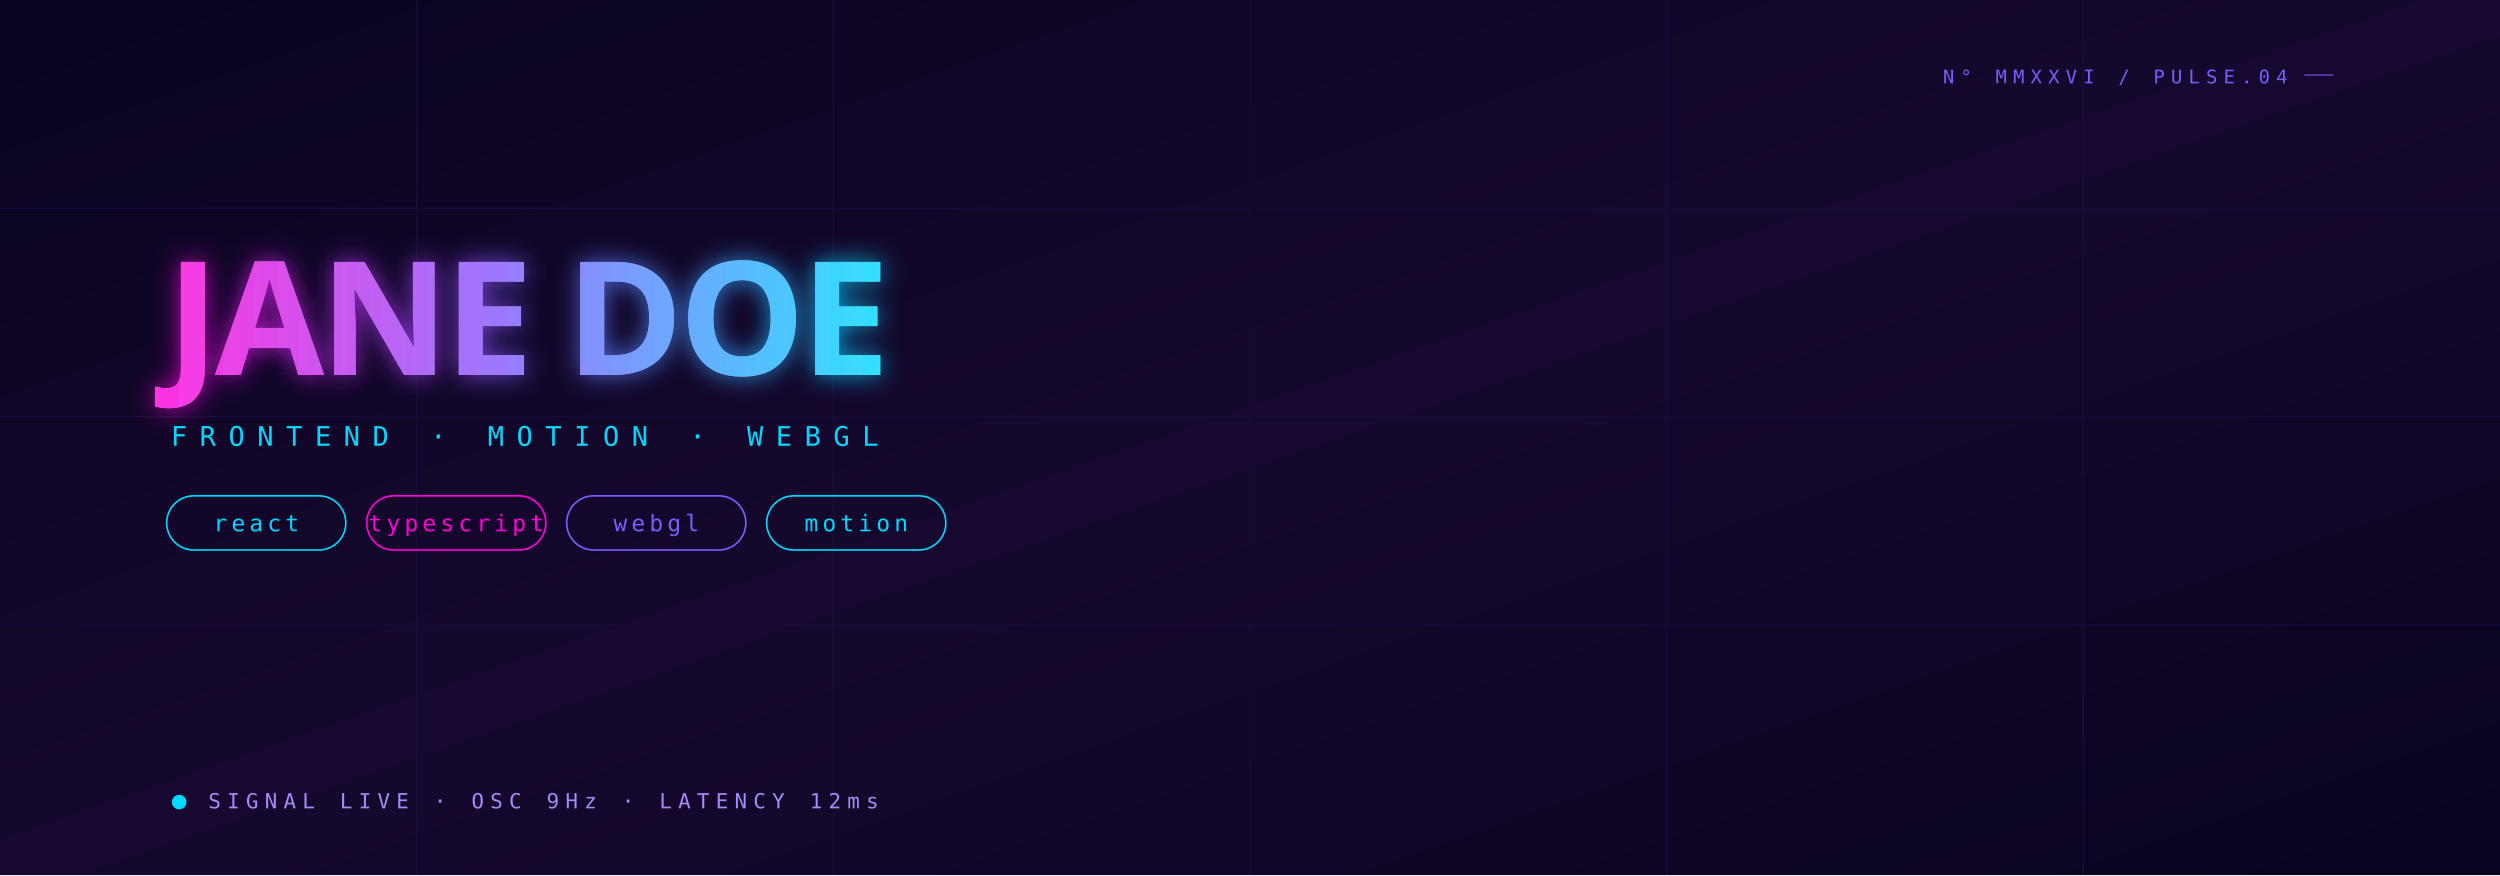
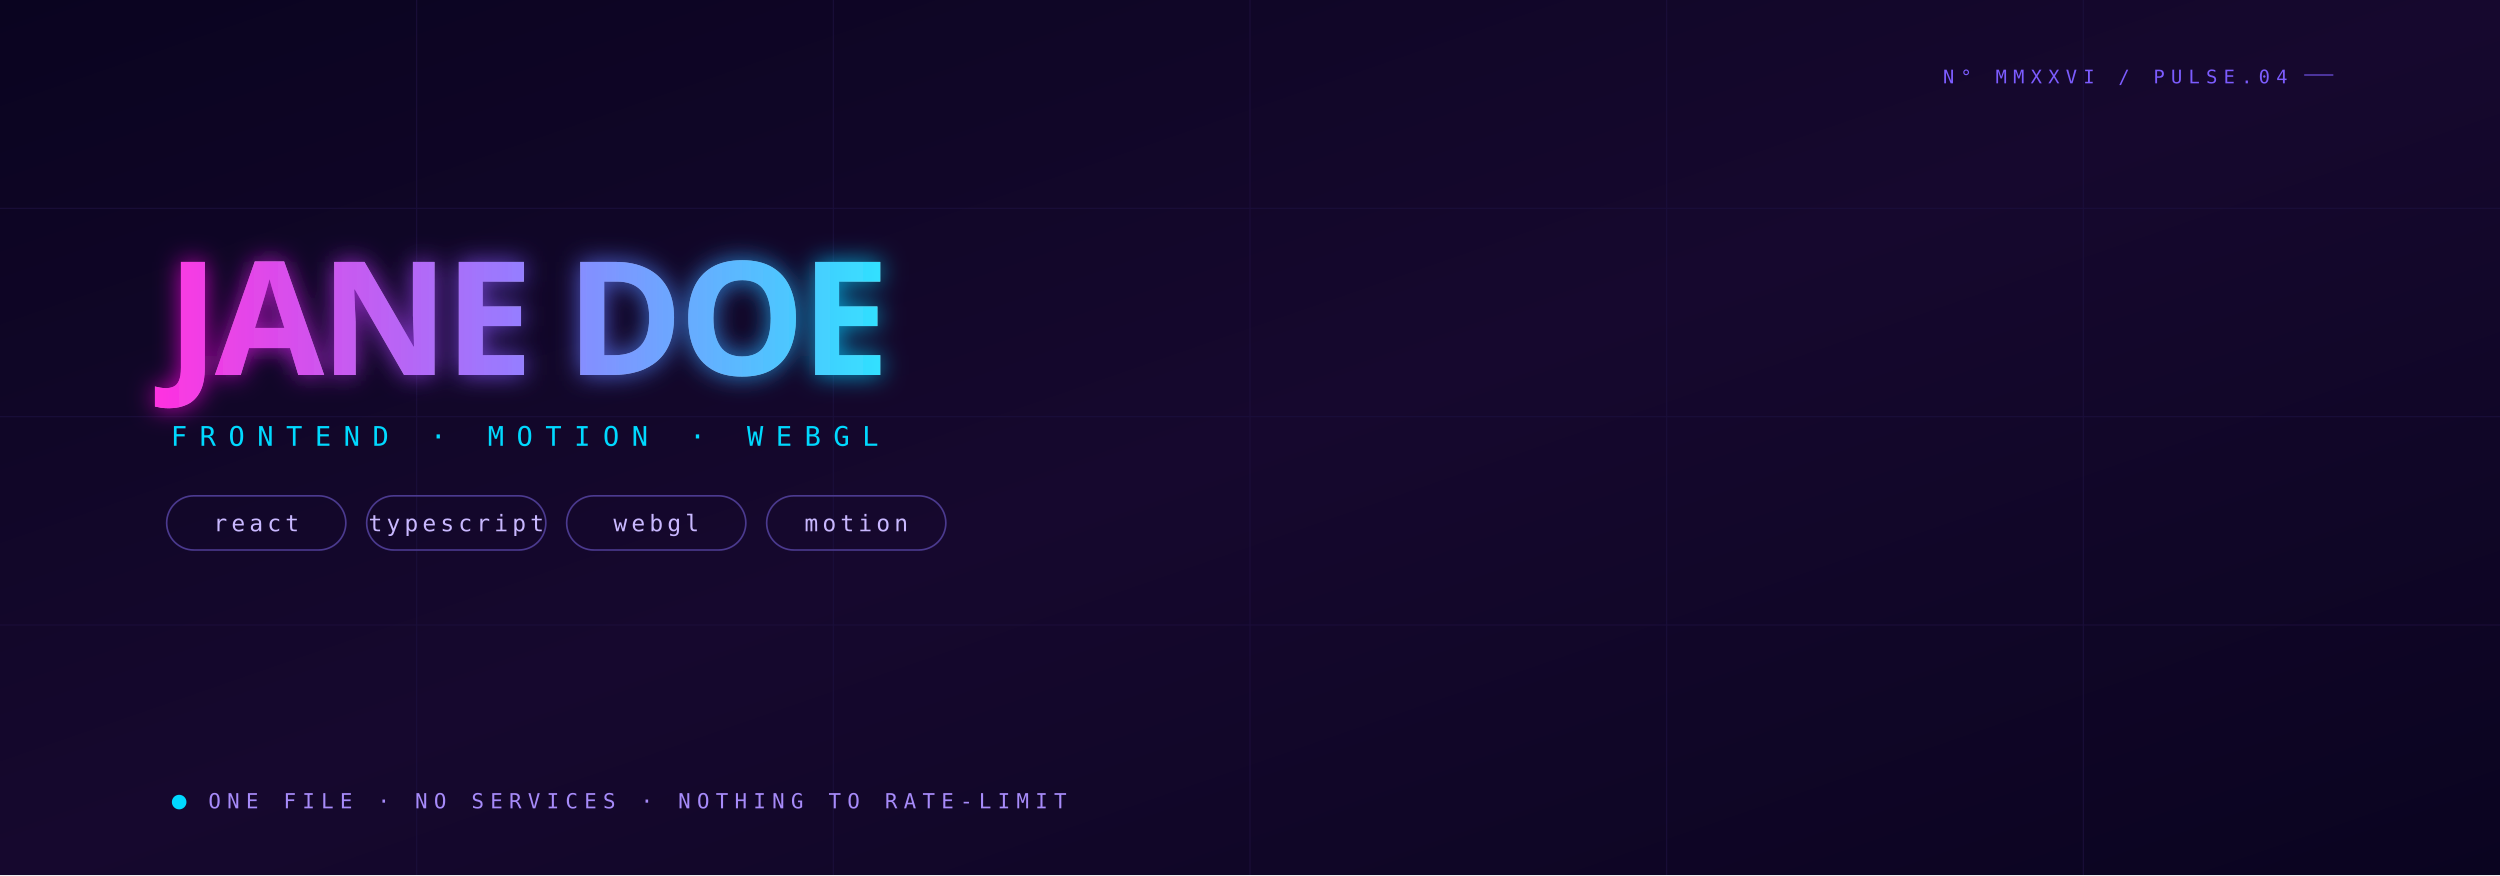
<svg xmlns="http://www.w3.org/2000/svg" viewBox="0 0 1200 420" width="1200" height="420" role="img" aria-label="Neon Pulse Banner">
  <defs>
    <linearGradient id="np-bg" x1="0" y1="0" x2="1" y2="1">
      <stop offset="0" stop-color="#0a0420" />
      <stop offset="0.5" stop-color="#16082e" />
      <stop offset="1" stop-color="#0a0420" />
    </linearGradient>
    <linearGradient id="np-spectrum" x1="0" y1="0" x2="1" y2="0">
      <stop offset="0" stop-color="#ff00d9" />
      <stop offset="0.5" stop-color="#7c5cff" />
      <stop offset="1" stop-color="#00d9ff" />
      <animate attributeName="x1" values="0;-1;0" dur="9s" repeatCount="indefinite" />
      <animate attributeName="x2" values="1;2;1" dur="9s" repeatCount="indefinite" />
    </linearGradient>
    <linearGradient id="np-spectrum2" x1="0" y1="0" x2="1" y2="0">
      <stop offset="0" stop-color="#00d9ff" />
      <stop offset="0.5" stop-color="#ff00d9" />
      <stop offset="1" stop-color="#7c5cff" />
      <animate attributeName="x1" values="0;1;0" dur="11s" repeatCount="indefinite" />
      <animate attributeName="x2" values="1;0;1" dur="11s" repeatCount="indefinite" />
    </linearGradient>
    <filter id="np-glow" x="-30%" y="-30%" width="160%" height="160%">
      <feGaussianBlur stdDeviation="6" result="b" />
      <feMerge>
        <feMergeNode in="b" />
        <feMergeNode in="SourceGraphic" />
      </feMerge>
    </filter>
    <filter id="np-soft">
      <feGaussianBlur stdDeviation="1.4" />
    </filter>
  </defs>
  <rect width="1200" height="420" fill="url(#np-bg)" />
  <g stroke="#1a0e3a" stroke-width="0.5">
    <line x1="0" y1="100" x2="1200" y2="100" />
    <line x1="0" y1="200" x2="1200" y2="200" />
    <line x1="0" y1="300" x2="1200" y2="300" />
    <line x1="200" y1="0" x2="200" y2="420" />
    <line x1="400" y1="0" x2="400" y2="420" />
    <line x1="600" y1="0" x2="600" y2="420" />
    <line x1="800" y1="0" x2="800" y2="420" />
    <line x1="1000" y1="0" x2="1000" y2="420" />
  </g>
  <path fill="none" stroke="url(#np-spectrum2)" stroke-width="2" opacity="0.45">
-     <animate attributeName="d" values="         M -50 280 C 200 260 400 320 600 280 C 800 240 1000 320 1250 280;         M -50 280 C 200 320 400 240 600 280 C 800 320 1000 240 1250 280;         M -50 280 C 200 260 400 320 600 280 C 800 240 1000 320 1250 280" dur="14s" repeatCount="indefinite" />
+     <animate attributeName="d" values="         M -50 355 C 300 345 550 320 750 265 C 950 210 1120 130 1250 85;         M -50 355 C 300 372 550 296 750 265 C 950 236 1120 106 1250 85;         M -50 355 C 300 345 550 320 750 265 C 950 210 1120 130 1250 85" dur="14s" repeatCount="indefinite" />
  </path>
  <path fill="none" stroke="url(#np-spectrum)" stroke-width="2.5" opacity="0.7" filter="url(#np-soft)">
-     <animate attributeName="d" values="         M -50 320 C 200 280 400 360 600 320 C 800 280 1000 360 1250 320;         M -50 320 C 200 360 400 280 600 320 C 800 360 1000 280 1250 320;         M -50 320 C 200 280 400 360 600 320 C 800 280 1000 360 1250 320" dur="9s" repeatCount="indefinite" />
+     <animate attributeName="d" values="         M -50 400 C 300 392 550 370 750 315 C 950 260 1120 180 1250 135;         M -50 400 C 300 418 550 344 750 315 C 950 286 1120 156 1250 135;         M -50 400 C 300 392 550 370 750 315 C 950 260 1120 180 1250 135" dur="9s" repeatCount="indefinite" />
  </path>
  <path fill="none" stroke="url(#np-spectrum)" stroke-width="3" filter="url(#np-glow)">
-     <animate attributeName="d" values="         M -50 360 C 200 320 400 400 600 360 C 800 320 1000 400 1250 360;         M -50 360 C 200 400 400 320 600 360 C 800 400 1000 320 1250 360;         M -50 360 C 200 320 400 400 600 360 C 800 320 1000 400 1250 360" dur="6s" repeatCount="indefinite" />
+     <animate attributeName="d" values="         M -50 445 C 300 438 550 415 750 360 C 950 305 1120 225 1250 180;         M -50 445 C 300 462 550 389 750 360 C 950 331 1120 201 1250 180;         M -50 445 C 300 438 550 415 750 360 C 950 305 1120 225 1250 180" dur="6s" repeatCount="indefinite" />
  </path>
  <g font-family="'Space Grotesk', 'Neue Haas Grotesk', system-ui, sans-serif">
    <text x="80" y="180" font-size="76" font-weight="800" fill="#ffffff" letter-spacing="-2">JANE DOE</text>
    <text x="80" y="180" font-size="76" font-weight="800" fill="url(#np-spectrum)" letter-spacing="-2" filter="url(#np-glow)" opacity="0.8">JANE DOE</text>
  </g>
  <text x="82" y="214" font-family="'JetBrains Mono', monospace" font-size="13" fill="#00d9ff" letter-spacing="6">FRONTEND · MOTION · WEBGL</text>
  <g font-family="'JetBrains Mono', monospace" font-size="11" letter-spacing="2">
    <g transform="translate(80,238)">
-       <rect width="86" height="26" rx="13" fill="none" stroke="#00d9ff" stroke-width="0.8" />
-       <text x="43" y="17" text-anchor="middle" fill="#00d9ff">react</text>
+       <rect width="86" height="26" rx="13" fill="none" stroke="#4b3a8f" stroke-width="0.8" />
+       <text x="43" y="17" text-anchor="middle" fill="#c9b8ff">react</text>
    </g>
    <g transform="translate(176,238)">
-       <rect width="86" height="26" rx="13" fill="none" stroke="#ff00d9" stroke-width="0.8" />
-       <text x="43" y="17" text-anchor="middle" fill="#ff00d9">typescript</text>
+       <rect width="86" height="26" rx="13" fill="none" stroke="#4b3a8f" stroke-width="0.8" />
+       <text x="43" y="17" text-anchor="middle" fill="#c9b8ff">typescript</text>
    </g>
    <g transform="translate(272,238)">
-       <rect width="86" height="26" rx="13" fill="none" stroke="#7c5cff" stroke-width="0.8" />
-       <text x="43" y="17" text-anchor="middle" fill="#7c5cff">webgl</text>
+       <rect width="86" height="26" rx="13" fill="none" stroke="#4b3a8f" stroke-width="0.8" />
+       <text x="43" y="17" text-anchor="middle" fill="#c9b8ff">webgl</text>
    </g>
    <g transform="translate(368,238)">
-       <rect width="86" height="26" rx="13" fill="none" stroke="#00d9ff" stroke-width="0.8" />
-       <text x="43" y="17" text-anchor="middle" fill="#00d9ff">motion</text>
+       <rect width="86" height="26" rx="13" fill="none" stroke="#4b3a8f" stroke-width="0.8" />
+       <text x="43" y="17" text-anchor="middle" fill="#c9b8ff">motion</text>
    </g>
  </g>
  <g transform="translate(80,388)" font-family="'JetBrains Mono', monospace" font-size="10" letter-spacing="3" fill="#a78bfa">
    <circle cx="6" cy="-3" r="3.5" fill="#00d9ff">
      <animate attributeName="opacity" values="0.4;1;0.4" dur="1.4s" repeatCount="indefinite" />
    </circle>
-     <text x="20" y="0">SIGNAL LIVE · OSC 9Hz · LATENCY 12ms</text>
+     <text x="20" y="0">ONE FILE · NO SERVICES · NOTHING TO RATE-LIMIT</text>
  </g>
  <g transform="translate(1120,40)" font-family="'JetBrains Mono', monospace" font-size="9" letter-spacing="3" fill="#7c5cff" text-anchor="end">
    <text x="-22" y="0">N° MMXXVI / PULSE.04</text>
    <line x1="-14" y1="-4" x2="0" y2="-4" stroke="#7c5cff" stroke-width="0.5" />
  </g>
</svg>
